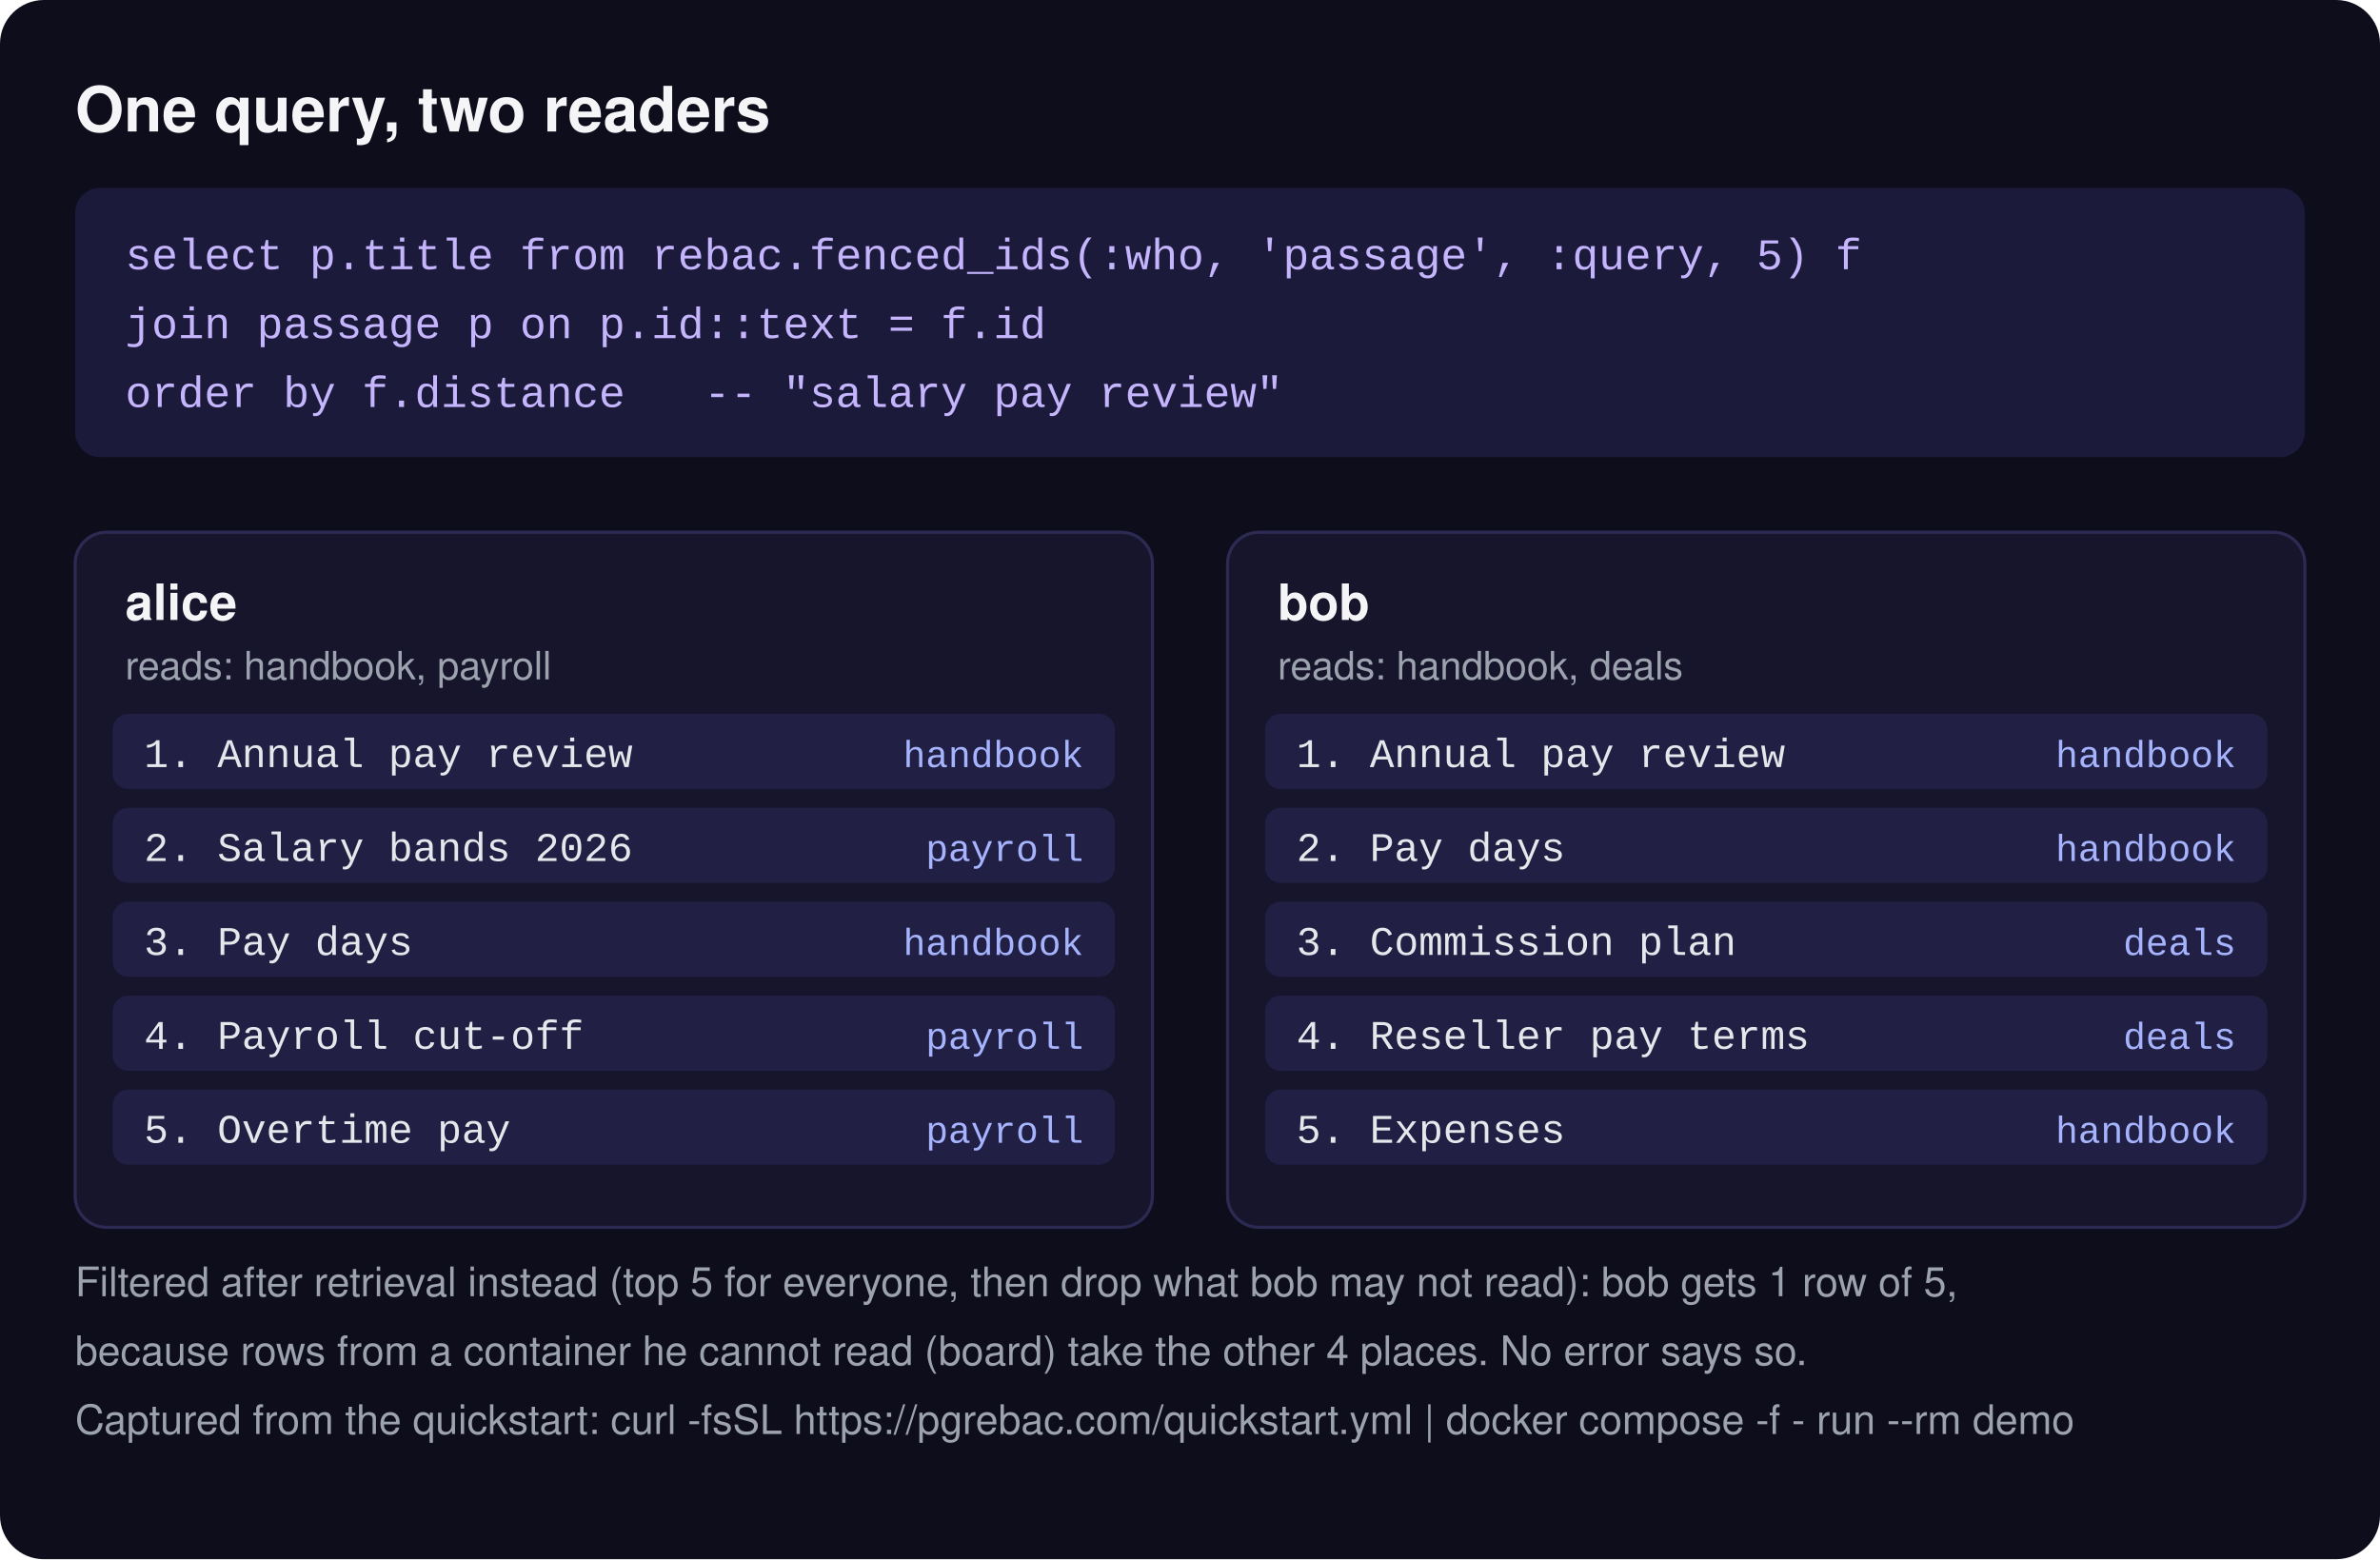
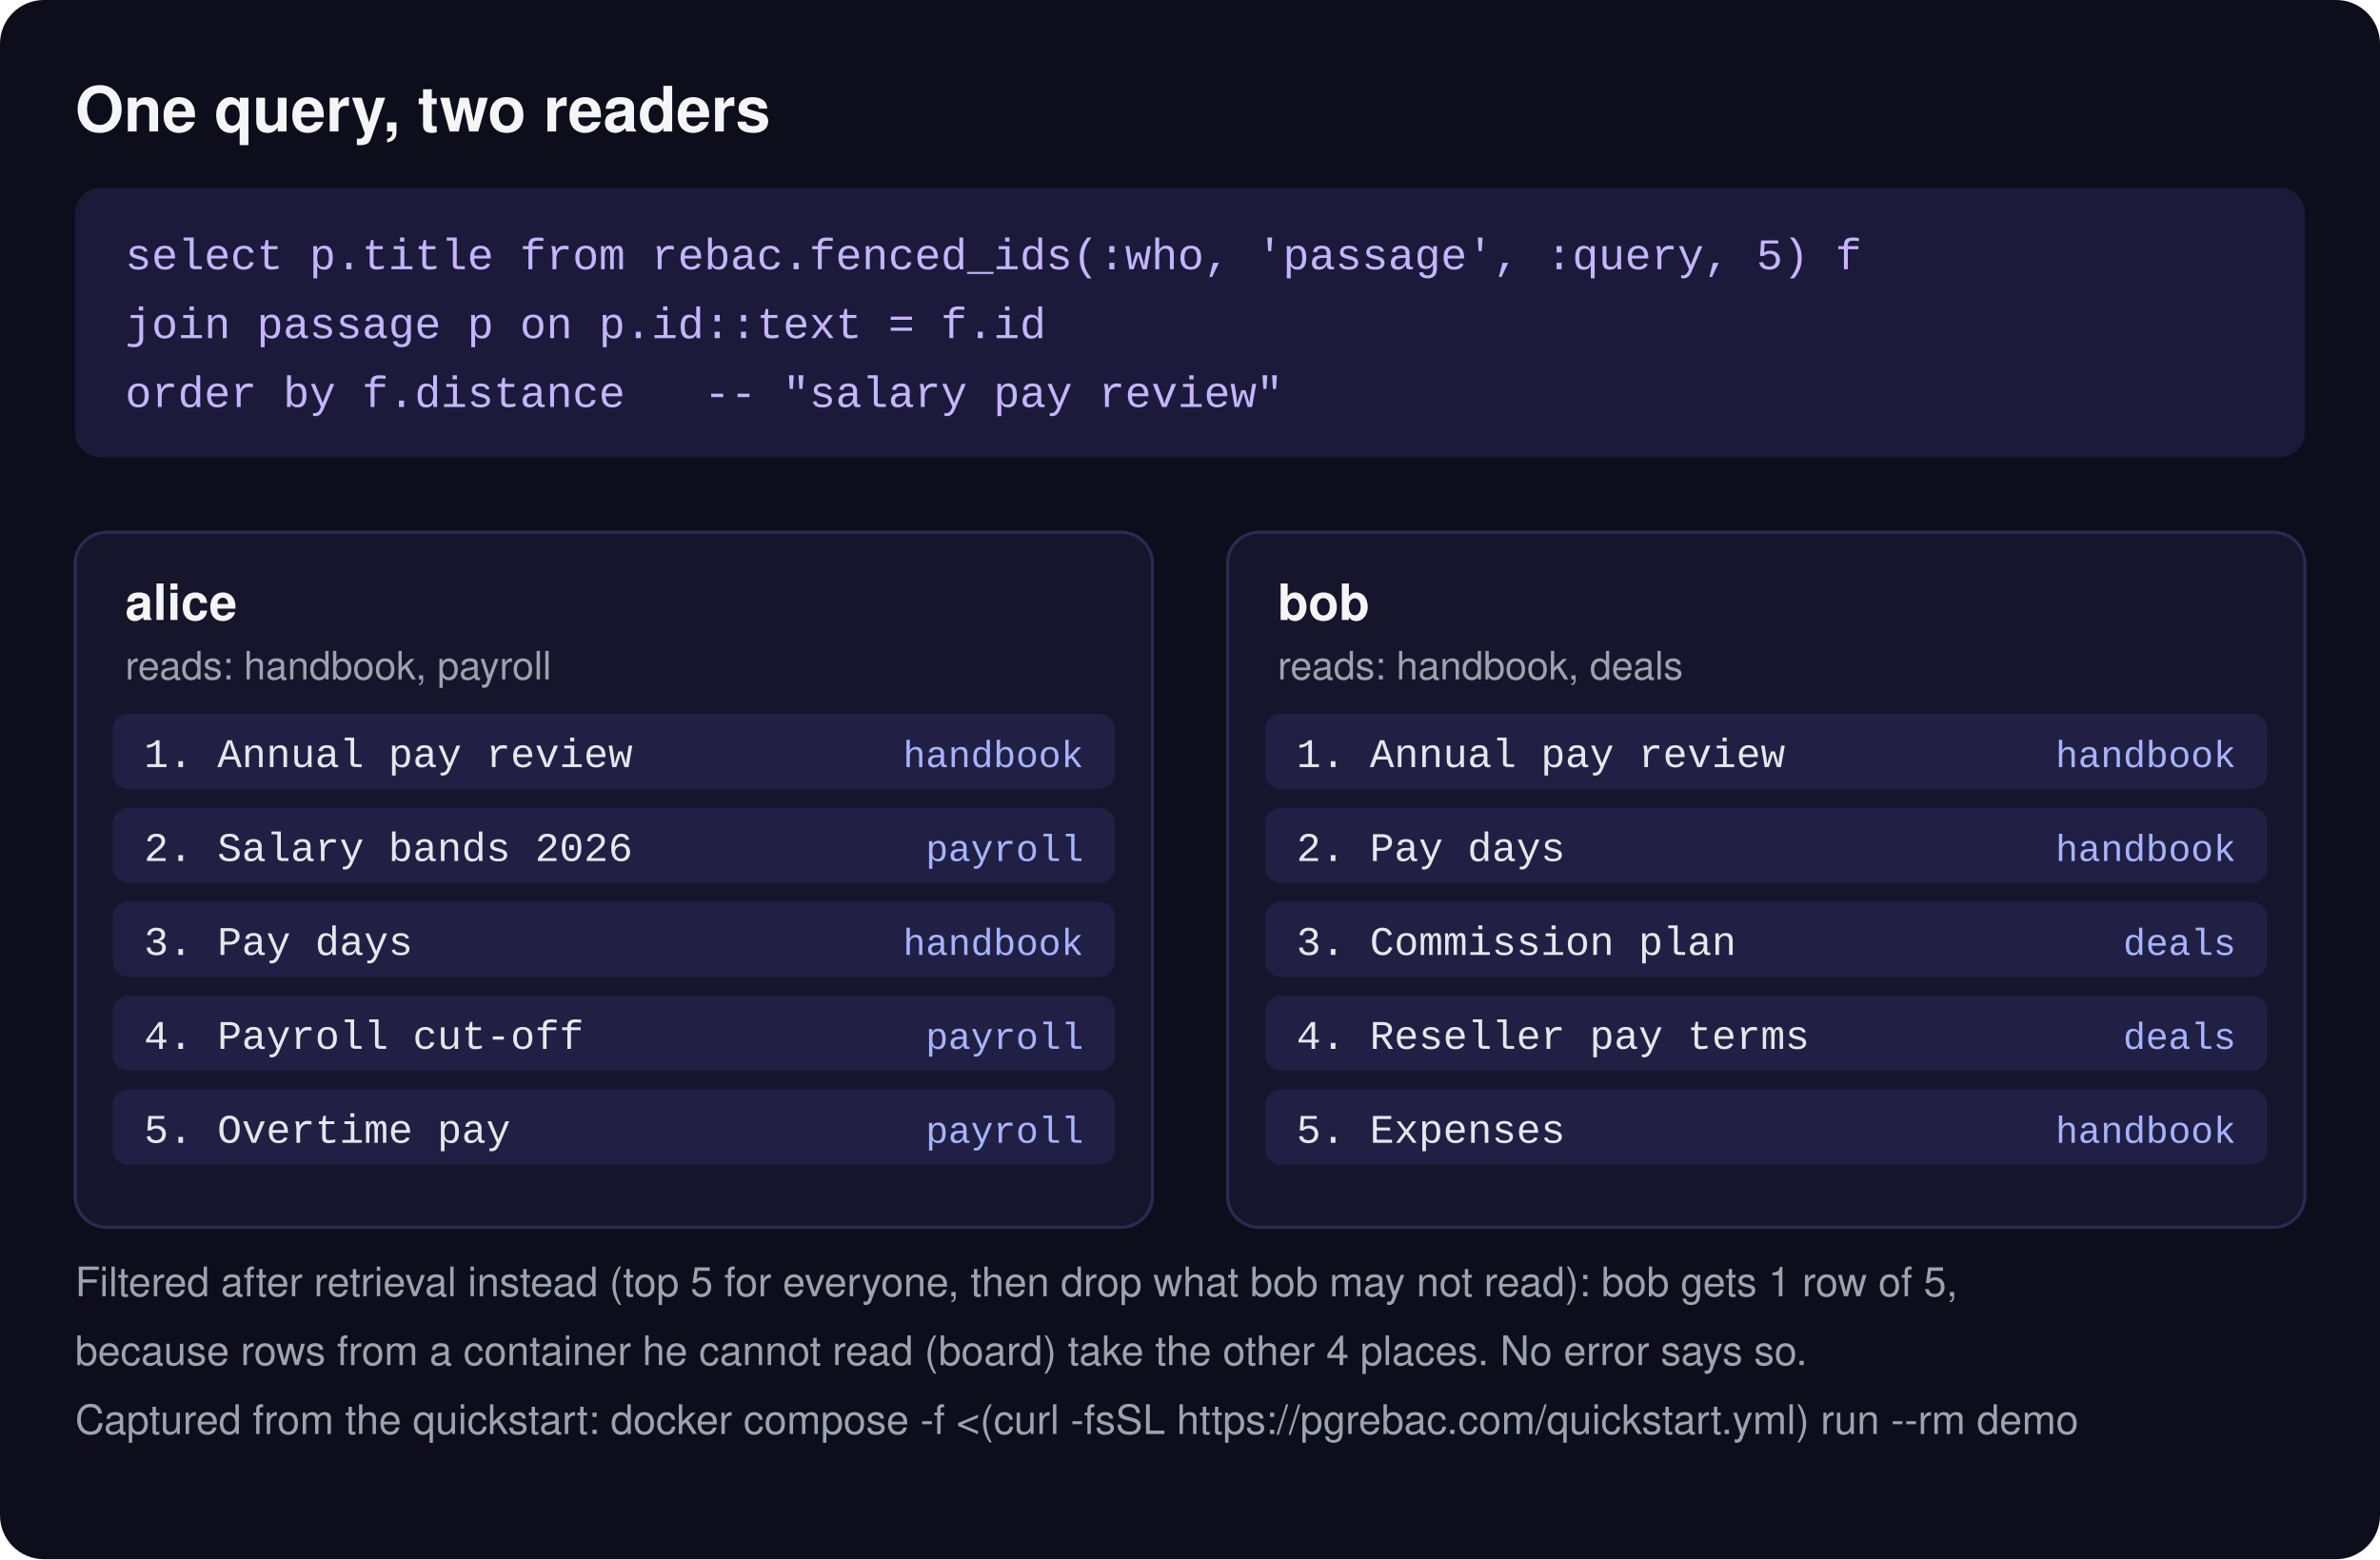
<svg xmlns="http://www.w3.org/2000/svg" width="760" height="498" viewBox="0 0 760 498" role="img" aria-label="The same query as two people: alice gets five rows from handbook and payroll, bob five from handbook and deals. Filtered after retrieval instead, bob would get one row of five.">
  <rect width="760" height="498" rx="14" fill="#0e0d1c" />
  <text x="24" y="42" fill="#f5f5f7" font-family="-apple-system, BlinkMacSystemFont, 'Segoe UI', Helvetica, Arial, sans-serif" font-size="20" font-weight="600">One query, two readers</text>
  <rect x="24" y="60" width="712" height="86" rx="8" fill="#1c1a3a" />
  <text x="40" y="86" fill="#c4b5fd" font-family="ui-monospace, SFMono-Regular, Menlo, Consolas, 'Liberation Mono', monospace" font-size="14" xml:space="preserve">select p.title from rebac.fenced_ids(:who, 'passage', :query, 5) f</text>
  <text x="40" y="108" fill="#c4b5fd" font-family="ui-monospace, SFMono-Regular, Menlo, Consolas, 'Liberation Mono', monospace" font-size="14" xml:space="preserve">join passage p on p.id::text = f.id</text>
  <text x="40" y="130" fill="#c4b5fd" font-family="ui-monospace, SFMono-Regular, Menlo, Consolas, 'Liberation Mono', monospace" font-size="14" xml:space="preserve">order by f.distance   -- "salary pay review"</text>
  <rect x="24" y="170" width="344" height="222" rx="10" fill="#16152b" stroke="#2c2a52" />
  <text x="40" y="198" fill="#f5f5f7" font-family="-apple-system, BlinkMacSystemFont, 'Segoe UI', Helvetica, Arial, sans-serif" font-size="16" font-weight="600">alice</text>
  <text x="40" y="217" fill="#9ca3af" font-family="-apple-system, BlinkMacSystemFont, 'Segoe UI', Helvetica, Arial, sans-serif" font-size="12.5">reads: handbook, payroll</text>
  <rect x="36" y="228" width="320" height="24" rx="5" fill="#221f45" />
  <text x="46" y="245" fill="#e5e7eb" font-family="ui-monospace, SFMono-Regular, Menlo, Consolas, 'Liberation Mono', monospace" font-size="13" xml:space="preserve">1. Annual pay review</text>
  <text x="346" y="245" fill="#a5b4fc" font-family="ui-monospace, SFMono-Regular, Menlo, Consolas, 'Liberation Mono', monospace" font-size="12" text-anchor="end">handbook</text>
  <rect x="36" y="258" width="320" height="24" rx="5" fill="#221f45" />
  <text x="46" y="275" fill="#e5e7eb" font-family="ui-monospace, SFMono-Regular, Menlo, Consolas, 'Liberation Mono', monospace" font-size="13" xml:space="preserve">2. Salary bands 2026</text>
  <text x="346" y="275" fill="#a5b4fc" font-family="ui-monospace, SFMono-Regular, Menlo, Consolas, 'Liberation Mono', monospace" font-size="12" text-anchor="end">payroll</text>
  <rect x="36" y="288" width="320" height="24" rx="5" fill="#221f45" />
  <text x="46" y="305" fill="#e5e7eb" font-family="ui-monospace, SFMono-Regular, Menlo, Consolas, 'Liberation Mono', monospace" font-size="13" xml:space="preserve">3. Pay days</text>
  <text x="346" y="305" fill="#a5b4fc" font-family="ui-monospace, SFMono-Regular, Menlo, Consolas, 'Liberation Mono', monospace" font-size="12" text-anchor="end">handbook</text>
  <rect x="36" y="318" width="320" height="24" rx="5" fill="#221f45" />
  <text x="46" y="335" fill="#e5e7eb" font-family="ui-monospace, SFMono-Regular, Menlo, Consolas, 'Liberation Mono', monospace" font-size="13" xml:space="preserve">4. Payroll cut-off</text>
  <text x="346" y="335" fill="#a5b4fc" font-family="ui-monospace, SFMono-Regular, Menlo, Consolas, 'Liberation Mono', monospace" font-size="12" text-anchor="end">payroll</text>
  <rect x="36" y="348" width="320" height="24" rx="5" fill="#221f45" />
  <text x="46" y="365" fill="#e5e7eb" font-family="ui-monospace, SFMono-Regular, Menlo, Consolas, 'Liberation Mono', monospace" font-size="13" xml:space="preserve">5. Overtime pay</text>
  <text x="346" y="365" fill="#a5b4fc" font-family="ui-monospace, SFMono-Regular, Menlo, Consolas, 'Liberation Mono', monospace" font-size="12" text-anchor="end">payroll</text>
  <rect x="392" y="170" width="344" height="222" rx="10" fill="#16152b" stroke="#2c2a52" />
  <text x="408" y="198" fill="#f5f5f7" font-family="-apple-system, BlinkMacSystemFont, 'Segoe UI', Helvetica, Arial, sans-serif" font-size="16" font-weight="600">bob</text>
  <text x="408" y="217" fill="#9ca3af" font-family="-apple-system, BlinkMacSystemFont, 'Segoe UI', Helvetica, Arial, sans-serif" font-size="12.5">reads: handbook, deals</text>
  <rect x="404" y="228" width="320" height="24" rx="5" fill="#221f45" />
  <text x="414" y="245" fill="#e5e7eb" font-family="ui-monospace, SFMono-Regular, Menlo, Consolas, 'Liberation Mono', monospace" font-size="13" xml:space="preserve">1. Annual pay review</text>
  <text x="714" y="245" fill="#a5b4fc" font-family="ui-monospace, SFMono-Regular, Menlo, Consolas, 'Liberation Mono', monospace" font-size="12" text-anchor="end">handbook</text>
  <rect x="404" y="258" width="320" height="24" rx="5" fill="#221f45" />
  <text x="414" y="275" fill="#e5e7eb" font-family="ui-monospace, SFMono-Regular, Menlo, Consolas, 'Liberation Mono', monospace" font-size="13" xml:space="preserve">2. Pay days</text>
  <text x="714" y="275" fill="#a5b4fc" font-family="ui-monospace, SFMono-Regular, Menlo, Consolas, 'Liberation Mono', monospace" font-size="12" text-anchor="end">handbook</text>
  <rect x="404" y="288" width="320" height="24" rx="5" fill="#221f45" />
  <text x="414" y="305" fill="#e5e7eb" font-family="ui-monospace, SFMono-Regular, Menlo, Consolas, 'Liberation Mono', monospace" font-size="13" xml:space="preserve">3. Commission plan</text>
  <text x="714" y="305" fill="#a5b4fc" font-family="ui-monospace, SFMono-Regular, Menlo, Consolas, 'Liberation Mono', monospace" font-size="12" text-anchor="end">deals</text>
  <rect x="404" y="318" width="320" height="24" rx="5" fill="#221f45" />
  <text x="414" y="335" fill="#e5e7eb" font-family="ui-monospace, SFMono-Regular, Menlo, Consolas, 'Liberation Mono', monospace" font-size="13" xml:space="preserve">4. Reseller pay terms</text>
  <text x="714" y="335" fill="#a5b4fc" font-family="ui-monospace, SFMono-Regular, Menlo, Consolas, 'Liberation Mono', monospace" font-size="12" text-anchor="end">deals</text>
  <rect x="404" y="348" width="320" height="24" rx="5" fill="#221f45" />
  <text x="414" y="365" fill="#e5e7eb" font-family="ui-monospace, SFMono-Regular, Menlo, Consolas, 'Liberation Mono', monospace" font-size="13" xml:space="preserve">5. Expenses</text>
  <text x="714" y="365" fill="#a5b4fc" font-family="ui-monospace, SFMono-Regular, Menlo, Consolas, 'Liberation Mono', monospace" font-size="12" text-anchor="end">handbook</text>
  <text x="24" y="414" fill="#9ca3af" font-family="-apple-system, BlinkMacSystemFont, 'Segoe UI', Helvetica, Arial, sans-serif" font-size="13">Filtered after retrieval instead (top 5 for everyone, then drop what bob may not read): bob gets 1 row of 5,</text>
  <text x="24" y="436" fill="#9ca3af" font-family="-apple-system, BlinkMacSystemFont, 'Segoe UI', Helvetica, Arial, sans-serif" font-size="13">because rows from a container he cannot read (board) take the other 4 places. No error says so.</text>
-   <text x="24" y="458" fill="#9ca3af" font-family="-apple-system, BlinkMacSystemFont, 'Segoe UI', Helvetica, Arial, sans-serif" font-size="13">Captured from the quickstart: curl -fsSL https://pgrebac.com/quickstart.yml | docker compose -f - run --rm demo</text>
+   <text x="24" y="458" fill="#9ca3af" font-family="-apple-system, BlinkMacSystemFont, 'Segoe UI', Helvetica, Arial, sans-serif" font-size="13">Captured from the quickstart: docker compose -f &lt;(curl -fsSL https://pgrebac.com/quickstart.yml) run --rm demo</text>
</svg>
